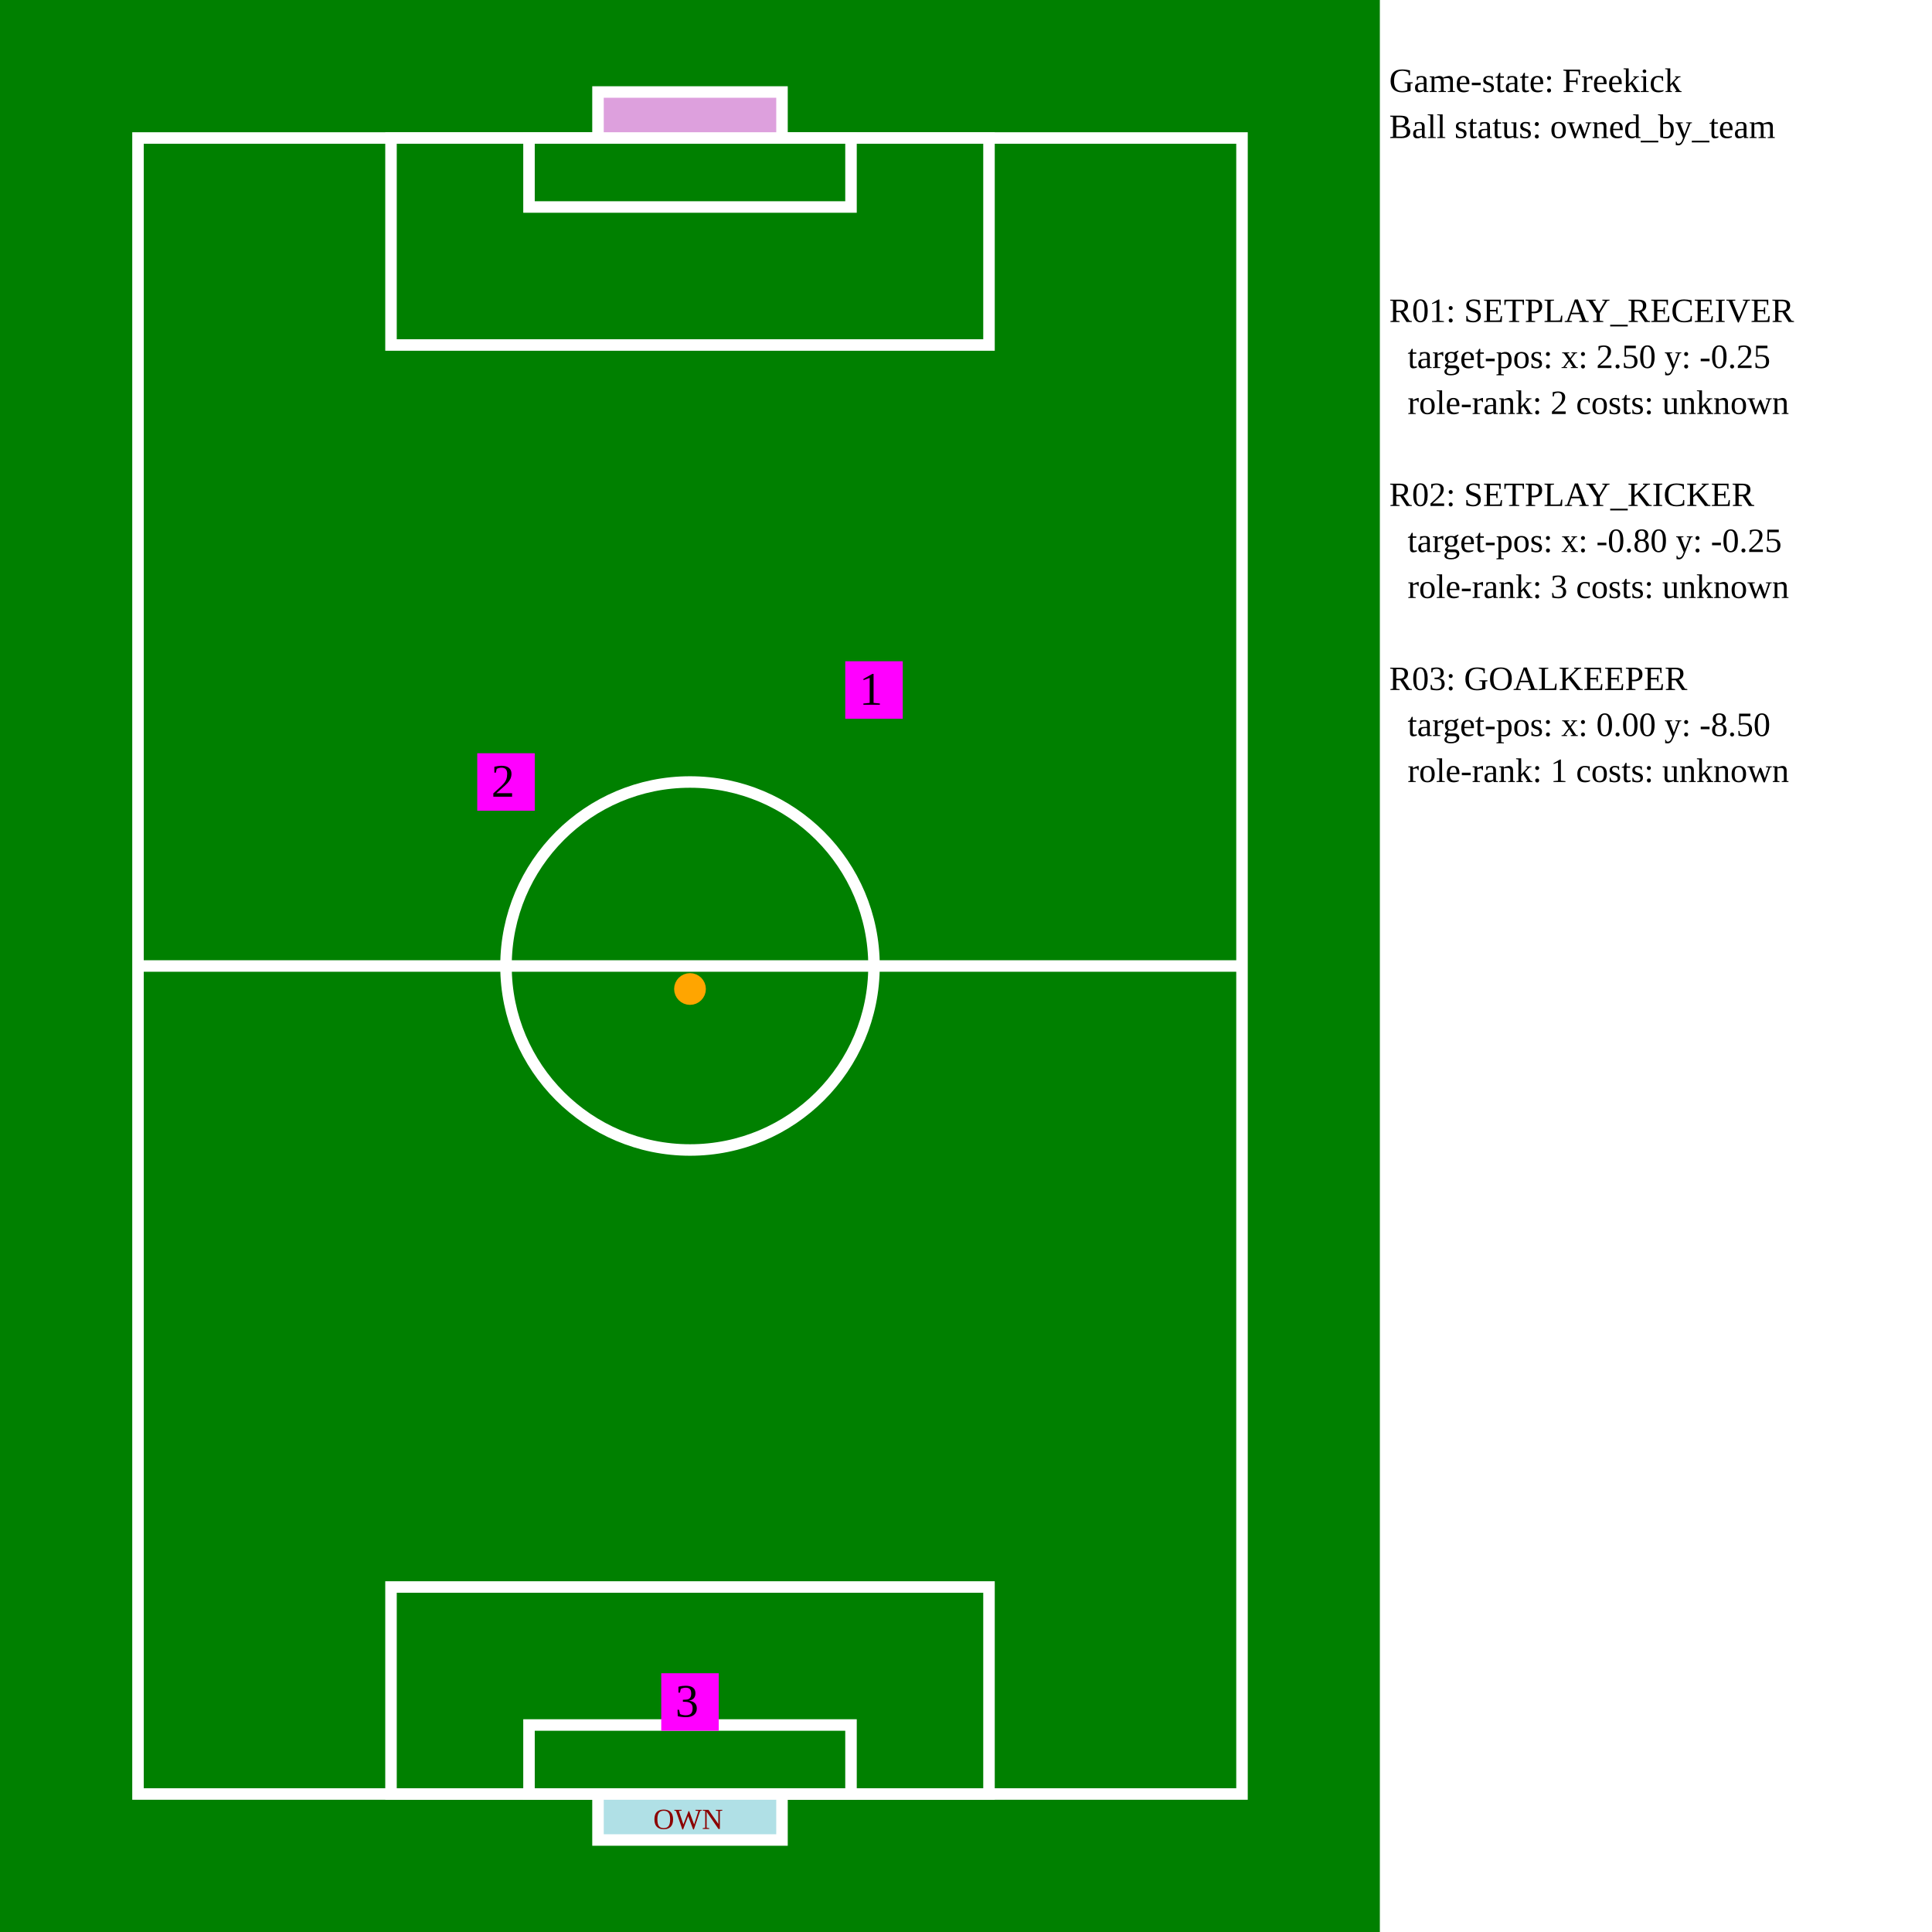
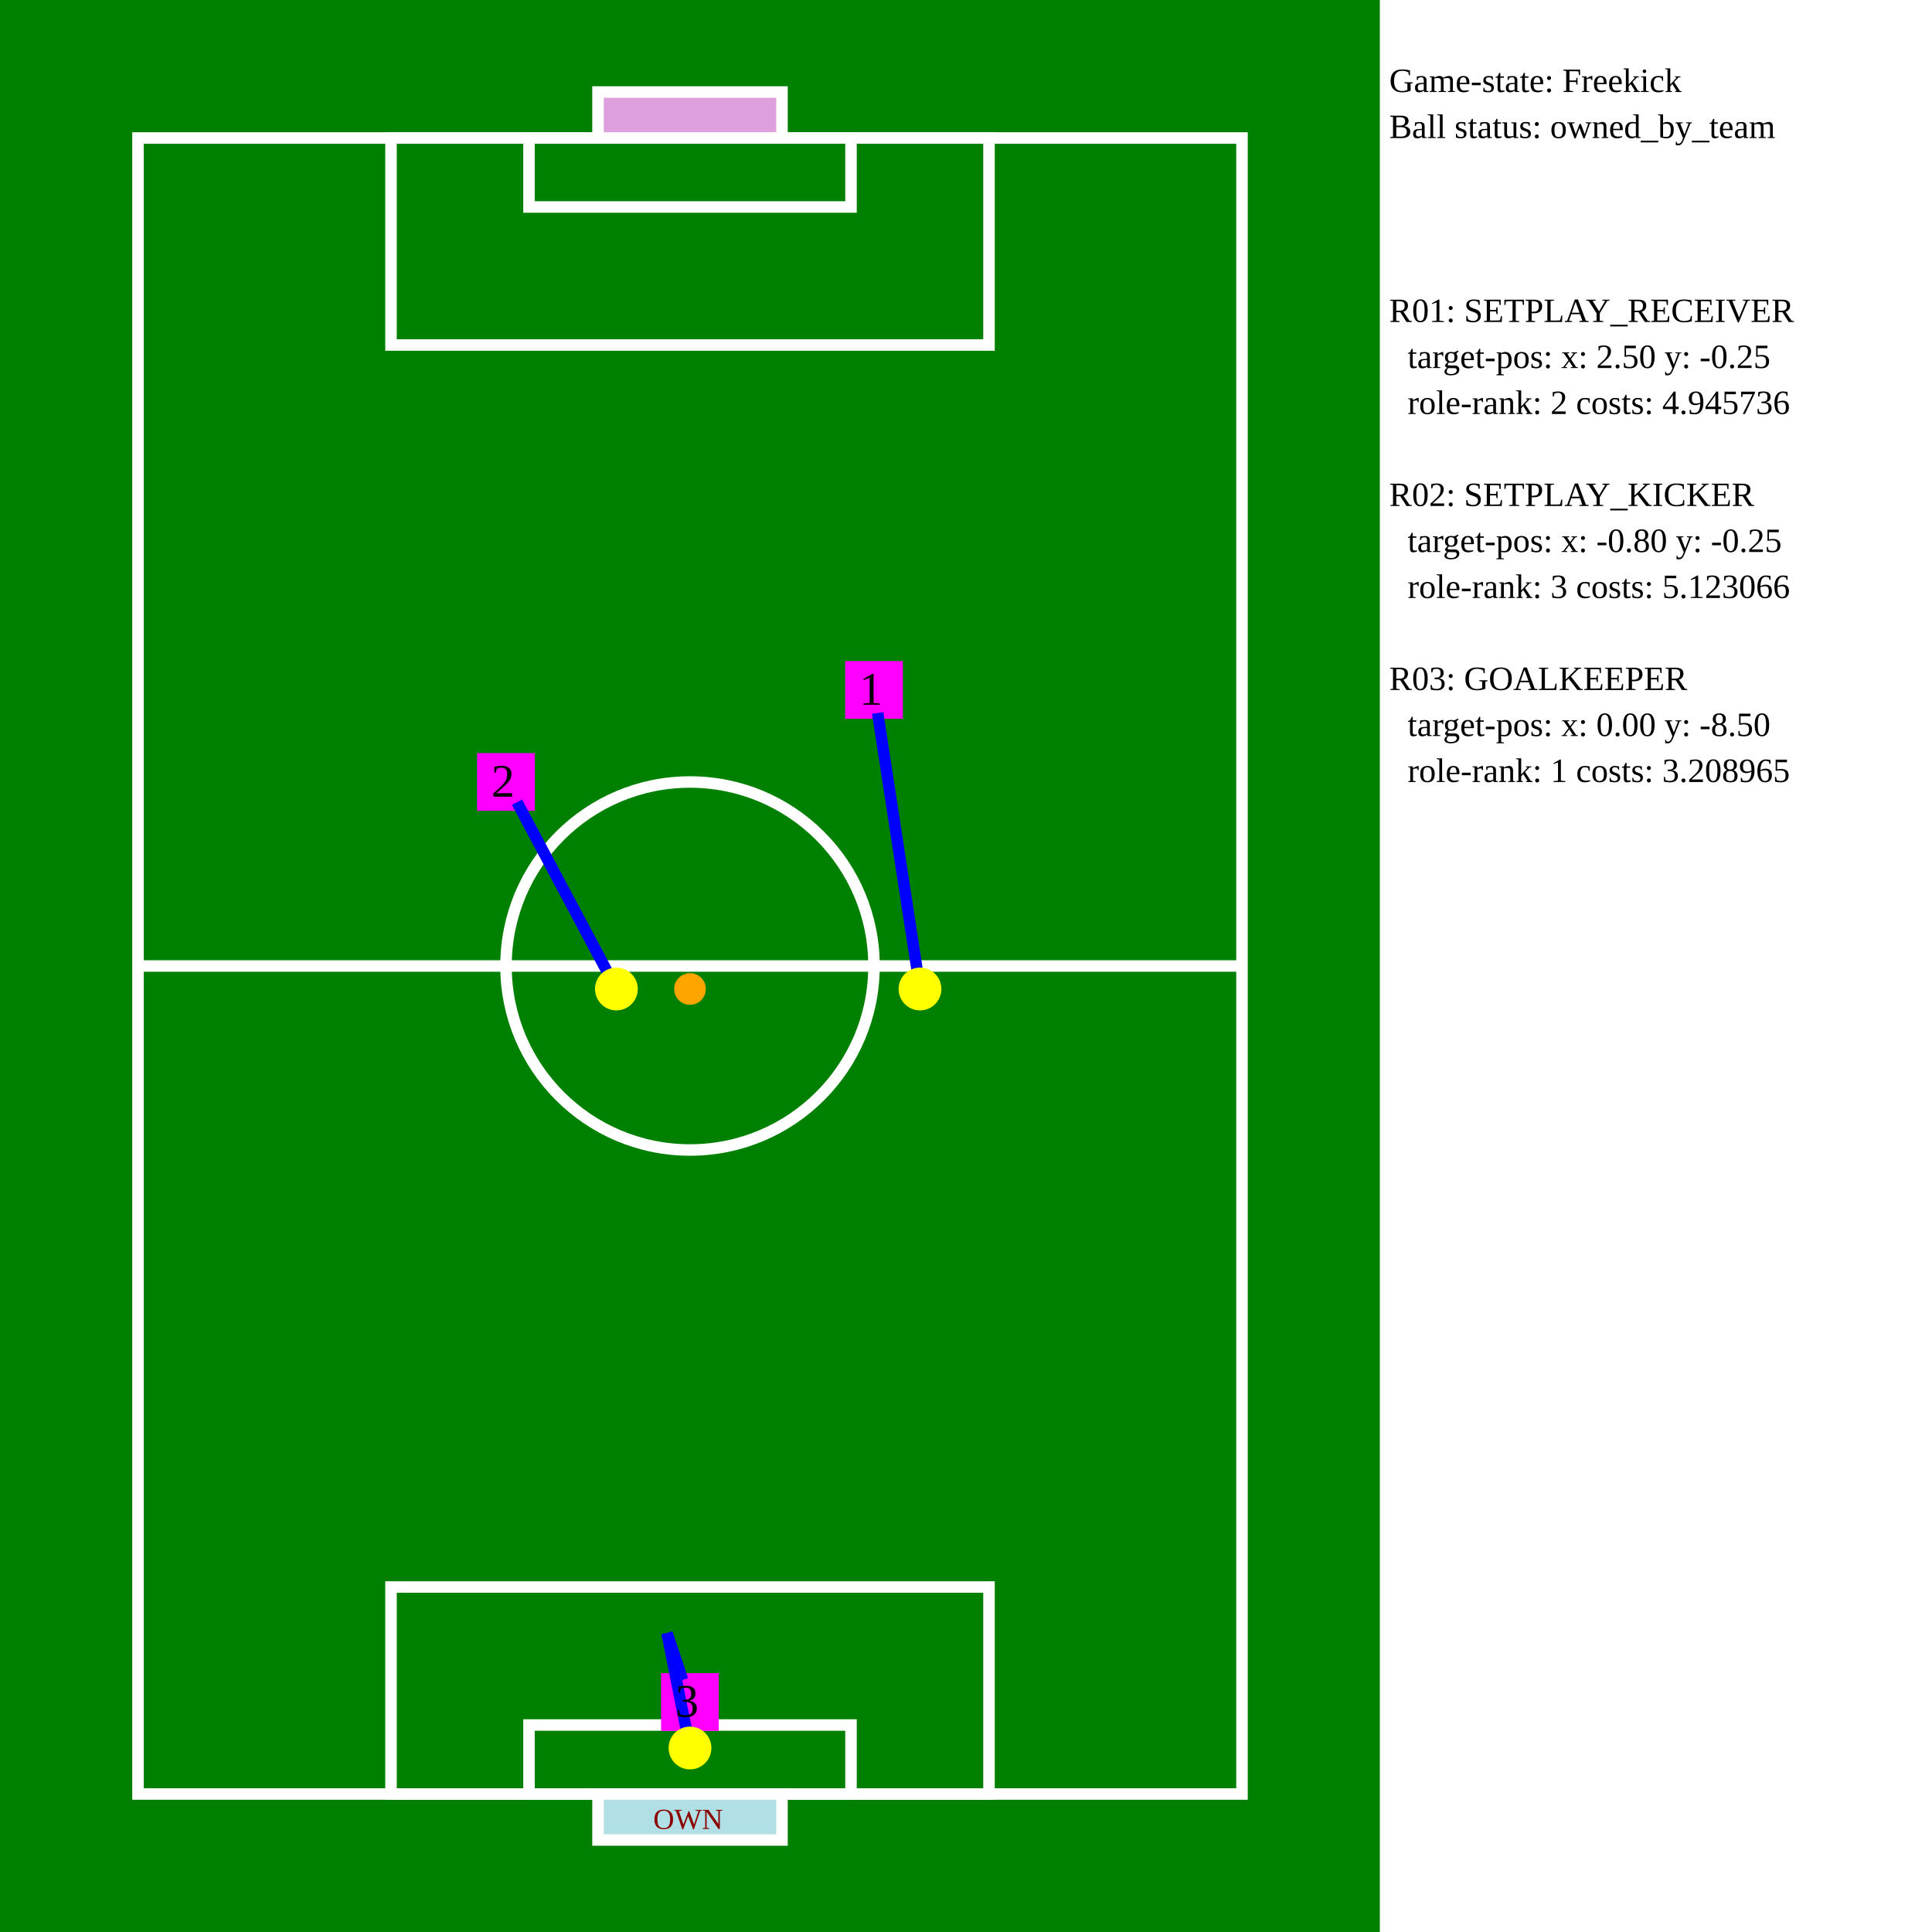
<svg xmlns="http://www.w3.org/2000/svg" width="21.00cm" height="21.00cm" version="1.1">
  <rect x="0cm" y="0cm" width="15.00cm" height="21.00cm" fill="green" stroke-width="0.02cm" />
  <rect x="15.00cm" y="0cm" width="6.00cm" height="21.00cm" fill="white" stroke-width="0.02cm" />
  <text x="15.10cm" y="1.00cm" font-size="14" font-weight-absolute="bold" fill="black">Game-state: Freekick</text>
  <text x="15.10cm" y="1.50cm" font-size="14" font-weight-absolute="bold" fill="black">Ball status: owned_by_team</text>
  <text x="15.10cm" y="3.50cm" font-size="14" font-weight-absolute="bold" fill="black">R01: SETPLAY_RECEIVER</text>
  <text x="15.30cm" y="4.00cm" font-size="14" font-weight-absolute="bold" fill="black">target-pos: x: 2.50 y: -0.25</text>
-   <text x="15.30cm" y="4.50cm" font-size="14" font-weight-absolute="bold" fill="black">role-rank: 2 costs: unknown</text>
+   <text x="15.30cm" y="4.50cm" font-size="14" font-weight-absolute="bold" fill="black">role-rank: 2 costs: 4.945736</text>
  <text x="15.10cm" y="5.50cm" font-size="14" font-weight-absolute="bold" fill="black">R02: SETPLAY_KICKER</text>
  <text x="15.30cm" y="6.00cm" font-size="14" font-weight-absolute="bold" fill="black">target-pos: x: -0.80 y: -0.25</text>
-   <text x="15.30cm" y="6.50cm" font-size="14" font-weight-absolute="bold" fill="black">role-rank: 3 costs: unknown</text>
+   <text x="15.30cm" y="6.50cm" font-size="14" font-weight-absolute="bold" fill="black">role-rank: 3 costs: 5.123066</text>
  <text x="15.10cm" y="7.50cm" font-size="14" font-weight-absolute="bold" fill="black">R03: GOALKEEPER</text>
  <text x="15.30cm" y="8.00cm" font-size="14" font-weight-absolute="bold" fill="black">target-pos: x: 0.00 y: -8.50</text>
-   <text x="15.30cm" y="8.50cm" font-size="14" font-weight-absolute="bold" fill="black">role-rank: 1 costs: unknown</text>
+   <text x="15.30cm" y="8.50cm" font-size="14" font-weight-absolute="bold" fill="black">role-rank: 1 costs: 3.208965</text>
  <rect x="1.50cm" y="1.50cm" width="12.00cm" height="18.00cm" fill="none" stroke="white" stroke-width="0.125cm" />
  <line x1="1.50cm" y1="10.50cm" x2="13.50cm" y2="10.50cm" stroke-width="0.125cm" stroke="white" />
  <circle cx="7.50cm" cy="10.50cm" r="2.00cm" fill="none" stroke="white" stroke-width="0.125cm" />
  <rect x="4.25cm" y="1.50cm" width="6.50cm" height="2.25cm" fill="green" stroke="white" stroke-width="0.125cm" />
  <rect x="4.25cm" y="17.25cm" width="6.50cm" height="2.25cm" fill="green" stroke="white" stroke-width="0.125cm" />
  <rect x="5.75cm" y="1.50cm" width="3.50cm" height="0.75cm" fill="green" stroke="white" stroke-width="0.125cm" />
  <rect x="5.75cm" y="18.75cm" width="3.50cm" height="0.75cm" fill="green" stroke="white" stroke-width="0.125cm" />
  <rect x="6.50cm" y="1.00cm" width="2.00cm" height="0.50cm" fill="plum" stroke="white" stroke-width="0.125cm" />
  <rect x="6.50cm" y="19.50cm" width="2.00cm" height="0.50cm" fill="powderblue" stroke="white" stroke-width="0.125cm" />
  <text x="7.10cm" y="19.88cm" fill="darkred">OWN</text>
  <rect x="9.25cm" y="7.25cm" width="0.50cm" height="0.50cm" fill="magenta" stroke="magenta" stroke-width="0.125cm" />
  <rect x="5.25cm" y="8.25cm" width="0.50cm" height="0.50cm" fill="magenta" stroke="magenta" stroke-width="0.125cm" />
  <rect x="7.25cm" y="18.25cm" width="0.50cm" height="0.50cm" fill="magenta" stroke="magenta" stroke-width="0.125cm" />
+   <rect x="9.25cm" y="7.25cm" width="0.50cm" height="0.50cm" fill="magenta" stroke="magenta" stroke-width="0.125cm" />
+   <line x1="9.54cm" y1="7.75cm" x2="10.00cm" y2="10.75cm" stroke-width="0.125cm" stroke="blue" />
+   <circle cx="10.00cm" cy="10.75cm" r="0.17cm" fill="yellow" stroke="yellow" stroke-width="0.125cm" />
+   <rect x="5.25cm" y="8.25cm" width="0.50cm" height="0.50cm" fill="magenta" stroke="magenta" stroke-width="0.125cm" />
+   <line x1="5.62cm" y1="8.72cm" x2="6.70cm" y2="10.75cm" stroke-width="0.125cm" stroke="blue" />
+   <circle cx="6.70cm" cy="10.75cm" r="0.17cm" fill="yellow" stroke="yellow" stroke-width="0.125cm" />
+   <rect x="7.25cm" y="18.25cm" width="0.50cm" height="0.50cm" fill="magenta" stroke="magenta" stroke-width="0.125cm" />
+   <line x1="7.42cm" y1="18.26cm" x2="7.25cm" y2="17.75cm" stroke-width="0.125cm" stroke="blue" />
+   <line x1="7.25cm" y1="17.75cm" x2="7.50cm" y2="19.00cm" stroke-width="0.125cm" stroke="blue" />
+   <circle cx="7.50cm" cy="19.00cm" r="0.17cm" fill="yellow" stroke="yellow" stroke-width="0.125cm" />
  <text x="9.34cm" y="7.66cm" font-size="large" font-weight-absolute="bold" fill="black">1</text>
  <text x="5.34cm" y="8.66cm" font-size="large" font-weight-absolute="bold" fill="black">2</text>
  <text x="7.34cm" y="18.66cm" font-size="large" font-weight-absolute="bold" fill="black">3</text>
  <circle cx="7.50cm" cy="10.75cm" r="0.11cm" fill="orange" stroke="orange" stroke-width="0.125cm" />
</svg>
